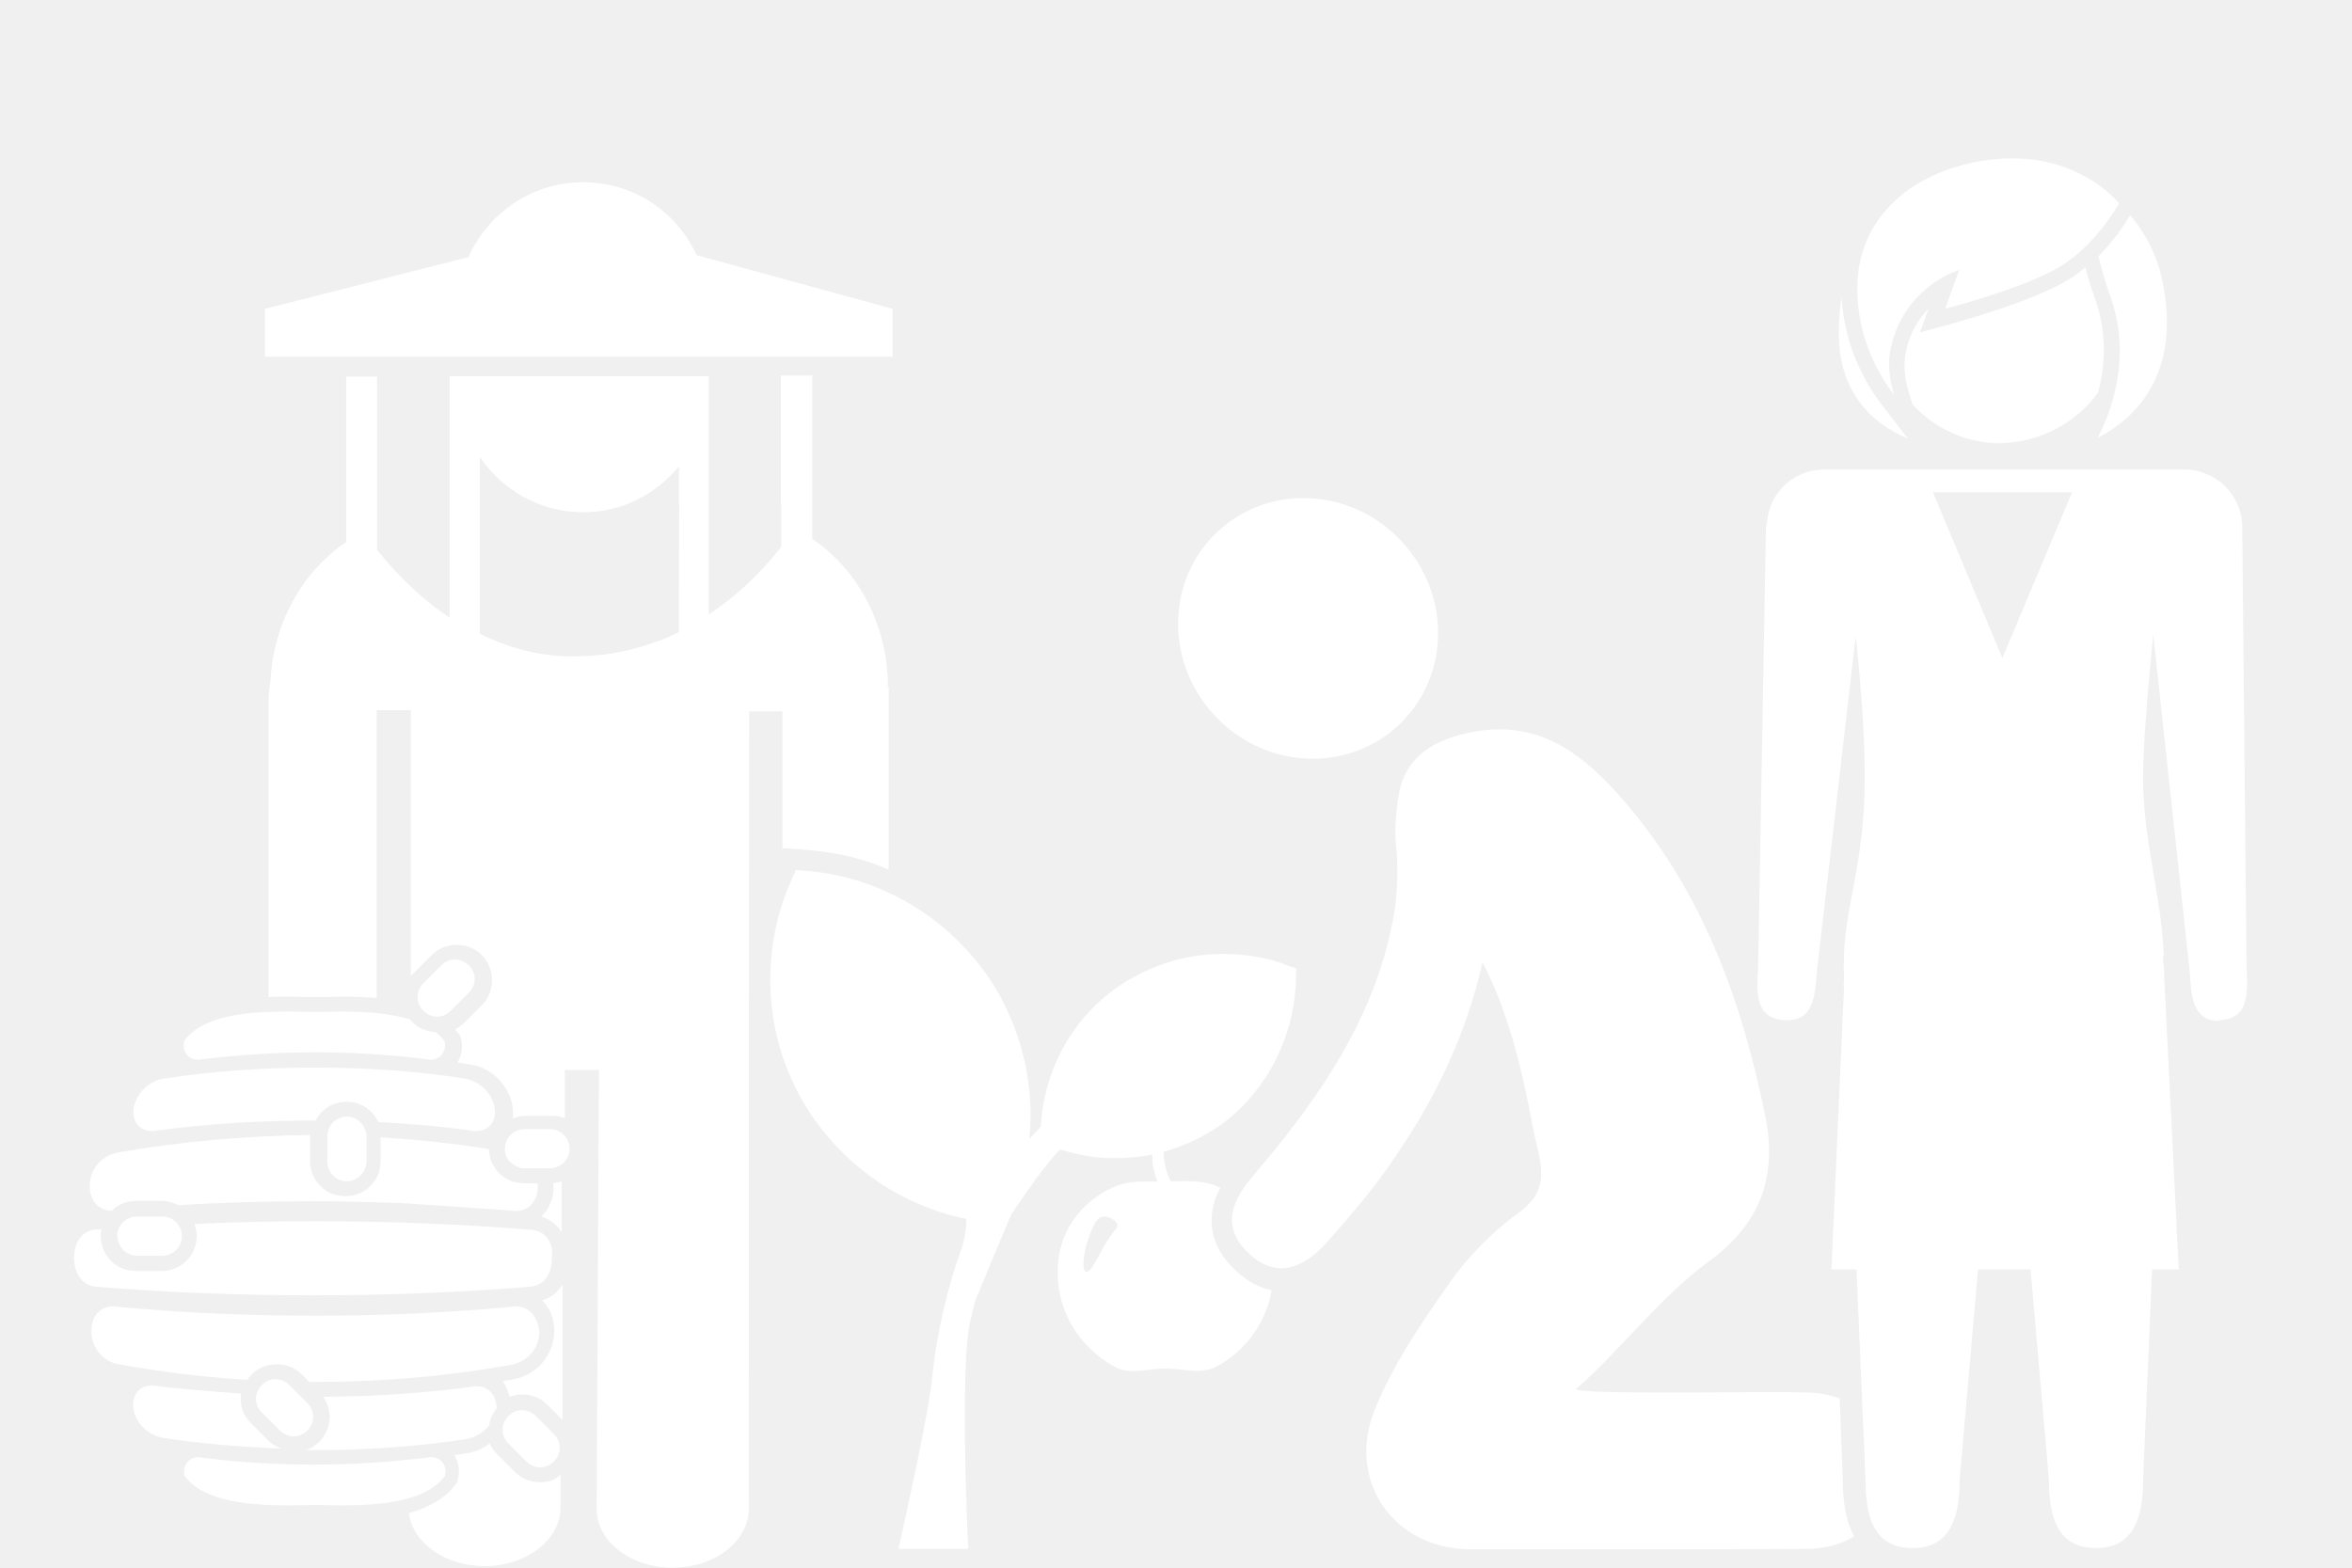
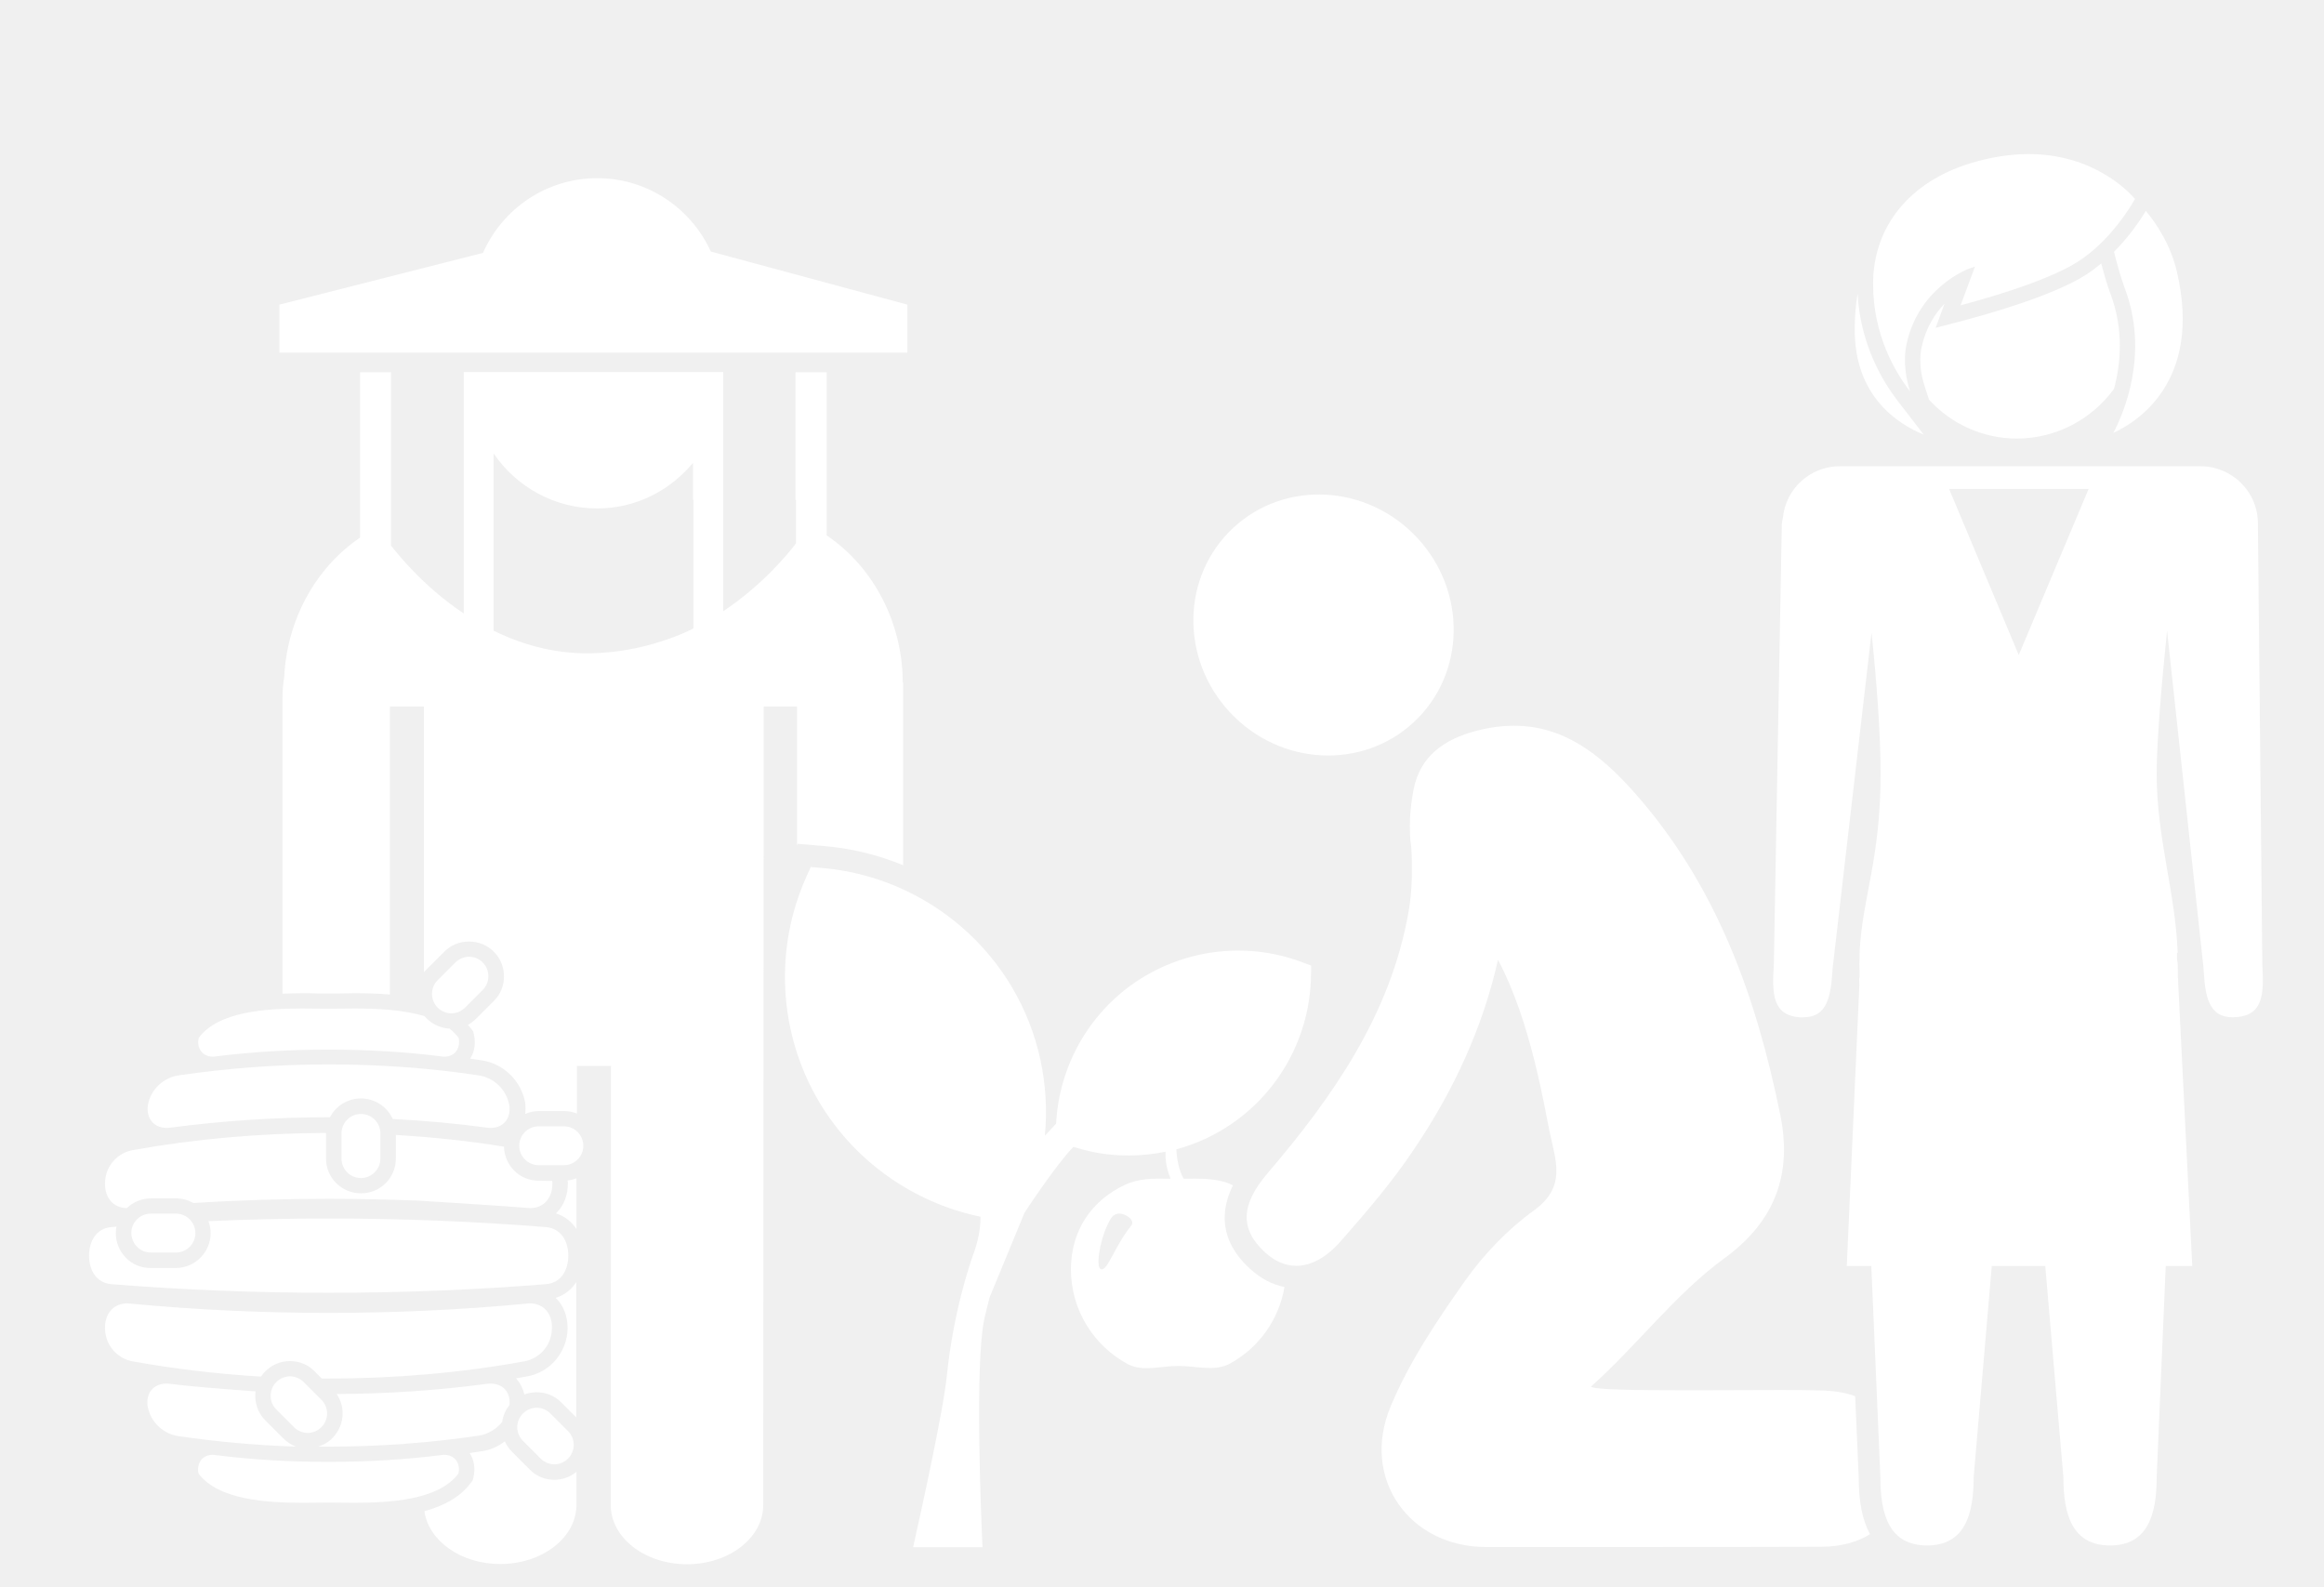
- <svg xmlns="http://www.w3.org/2000/svg" version="1.1" id="Layer_1" x="0px" y="0px" viewBox="6 196 600 400" enable-background="new 6 196 600 400" xml:space="preserve">
+ <svg xmlns="http://www.w3.org/2000/svg" version="1.1" x="0px" y="0px" viewBox="-336.9 -628 1051.4 717.5" enable-background="new -336.9 -628 1051.4 717.5" xml:space="preserve">
  <g id="Layer_4">
    <g>
-       <path fill="#FFFFFF" d="M183.7,261.1c-5-11-16-18.6-29-18.6s-24.2,7.9-29.2,19.1l-51.9,13.2v12.2h160.1v-12.2l0,0L183.7,261.1z" />
+       <path fill="#FFFFFF" d="M-15.3-514.2c-8.9-19.5-28.5-33.2-51.4-33.2c-23.1,0-42.9,13.9-51.7,33.8l-92.1,23.4v21.7H73.6v-21.7v0    L-15.3-514.2z" />
      <g>
        <g>
-           <path fill="#FFFFFF" d="M147.1,497.9c0,0.2,0.1,0.4,0.1,0.6l0,0l0,0c0.1,3-0.9,5.7-2.9,7.7c-0.1,0.1-0.1,0.1-0.2,0.2      c2.2,0.7,4,2.1,5.2,4v-13C148.7,497.6,147.9,497.8,147.1,497.9z" />
+           <path fill="#FFFFFF" d="M-80.1-94c0,0.4,0.1,0.7,0.1,1.1l0,0l0,0c0.1,5.3-1.7,10.1-5.1,13.5c-0.1,0.1-0.2,0.2-0.3,0.3      c3.9,1.2,7.1,3.7,9.3,7.1l0-23C-77.4-94.5-78.7-94.2-80.1-94z" />
        </g>
        <g>
-           <path fill="#FFFFFF" d="M136,552.4c0.9-0.4,2.2-0.6,3.2-0.6c2.3,0,4.7,0.8,6.4,2.6l3.9,3.9v-34.5c-1.3,2-3,3.3-5.2,4      c0.1,0.1,0.1,0.1,0.2,0.2c1.9,1.9,2.9,4.6,2.9,7.7l0,0l0,0c-0.1,6-4.4,11.1-10.3,12.2c-0.9,0.2-2,0.3-2.9,0.5      c0.1,0.1,0.1,0.2,0.2,0.2C135.1,549.7,135.7,551.1,136,552.4z" />
+           <path fill="#FFFFFF" d="M-99.7,2.8c1.8-0.7,3.7-1,5.6-1c4.2,0,8.2,1.6,11.1,4.6l6.8,6.8l0-61.2c-2.2,3.4-5.4,5.9-9.3,7.1      c0.1,0.1,0.2,0.2,0.3,0.3c3.3,3.3,5.1,8.1,5.1,13.5l0,0l0,0c-0.2,10.7-7.8,19.8-18.2,21.7c-1.7,0.3-3.4,0.6-5.1,0.9      c0.1,0.1,0.2,0.3,0.3,0.4C-101.4-2.1-100.2,0.3-99.7,2.8z" />
        </g>
        <g>
-           <path fill="#FFFFFF" d="M143.8,574.2c-2.3,0-4.7-0.8-6.4-2.6l-4.6-4.6c-0.7-0.7-1.5-1.7-1.9-2.7c-1.7,1.3-3.6,2.2-5.9,2.5H125      h-0.1c-0.9,0.2-2,0.3-3,0.5c1.1,1.8,1.5,4,0.9,6.1l-0.1,0.7l-0.5,0.7c-2.5,3.4-6.5,5.7-11.9,7.3c1,7.6,9.3,13.5,19.3,13.5      c10.8,0,19.4-6.8,19.4-15v-8.4C147.8,573.6,145.8,574.2,143.8,574.2z" />
+           <path fill="#FFFFFF" d="M-86.1,41.4c-4.2,0-8.2-1.6-11.1-4.6l-8-8c-1.4-1.4-2.5-3-3.3-4.8c-3,2.3-6.5,3.9-10.4,4.5l-0.1,0      l-0.1,0c-1.8,0.3-3.5,0.5-5.3,0.8c2,3.1,2.6,7,1.7,10.9l-0.3,1.4l-0.9,1.2c-4.5,6-11.4,10.2-21,12.8      c1.9,13.4,16.5,23.9,34.3,23.9c19.1,0,34.5-12,34.5-26.8l0-14.9C-78.9,40.1-82.4,41.4-86.1,41.4z" />
        </g>
        <g>
-           <path fill="#FFFFFF" d="M232.5,371c0-14.8-7.1-29.3-19.3-37.5v-41.7h-7.9h-0.1v32.5h0.1v11.2c-2.1,2.7-8.5,10.7-18.5,17.3V292      h-13.6h-52.5v61.6c-10-6.7-16.4-14.7-18.5-17.3v-44.2h-7.9v42.2c-11.7,7.9-18.6,21.4-19.3,35.4c-0.3,1.9-0.5,3.6-0.5,5.4v75.3      c1.7-0.1,3.4-0.1,5-0.1c1.5,0,2.7,0,3.9,0.1c0.9,0,2,0,2.8,0s1.8,0,2.8,0c1.1,0,2.5-0.1,4-0.1c2.9,0,5.9,0.1,9.1,0.3v-73.4h8.7      V445c0.2-0.2,0.4-0.5,0.7-0.7l4.6-4.6c1.7-1.7,3.9-2.6,6.4-2.6c2.3,0,4.7,0.8,6.4,2.6c1.7,1.7,2.6,3.9,2.6,6.4      c0,2.3-0.8,4.7-2.6,6.4l-4.6,4.6c-0.6,0.6-1.4,1.1-2.2,1.6c0.3,0.3,0.6,0.7,0.8,0.9l0.5,0.7l0.2,0.7c0.5,2.2,0.2,4.4-0.9,6.1      c0.9,0.1,2,0.3,3,0.5h0.1h0.1c5.5,0.8,9.9,5.2,10.9,10.8v0.1v0.1c0.1,0.9,0.1,1.9,0,2.8c1.1-0.5,2.3-0.7,3.6-0.7h6.5l0,0l0,0      c1.1,0,2.2,0.2,3.2,0.6V469h8.7L158.2,581c0,8.3,8.7,15,19.4,15c10.8,0,19.4-6.8,19.4-15l0.1-203.5h8.5v35.4l0.2-0.5l4,0.3      l2.6,0.2c7.1,0.6,14,2.2,20.3,5v-42.2c0-0.5,0-0.8,0-1.5l0,0v-3h-0.3V371L232.5,371z M179.2,357.3c-2,0.9-3.9,1.9-6,2.5l0,0      c-5.4,2-11.6,3.4-18.2,3.6c-10.2,0.6-19.1-2-26.6-5.7v-45.1c5.7,8.4,15.3,14.1,26.4,14.1c9.9,0,18.5-4.6,24.4-11.7v9.4h0.1      C179.2,324.4,179.2,357.3,179.2,357.3z" />
+           <path fill="#FFFFFF" d="M71.5-319.3c0-26.1-12.6-51.8-34.4-66.5v-73.8h-14H23v57.7h0.2v19.7c-3.6,4.8-15.2,18.9-32.9,30.7      v-108.2h-24.1h-93.3v109.2c-17.7-11.8-29.2-26-32.9-30.7v-78.4h-14v74.8c-20.7,14-33.1,38-34.3,62.8c-0.5,3.2-0.8,6.4-0.8,9.7      v133.8c3-0.1,6-0.2,8.9-0.2c2.5,0,4.8,0,6.9,0.1c1.8,0,3.4,0,5,0c1.5,0,3.1,0,4.9,0c2.1,0,4.5-0.1,7-0.1      c5.1,0,10.5,0.1,15.9,0.6v-130.3h15.4l0,120.2c0.4-0.4,0.7-0.9,1.2-1.3l8-8c3-3,6.9-4.6,11.2-4.6c4.2,0,8.2,1.6,11.2,4.6      c3,3,4.6,6.9,4.6,11.2c0,4.2-1.6,8.2-4.6,11.1l-8,8c-1.1,1.1-2.4,2.1-3.7,2.8c0.5,0.6,1,1.2,1.5,1.8l0.9,1.2l0.3,1.4      c0.9,3.9,0.3,7.8-1.7,10.9c1.8,0.2,3.5,0.5,5.3,0.8l0.1,0l0.1,0c9.8,1.6,17.6,9.3,19.4,19.1l0,0.1l0,0.1c0.2,1.7,0.2,3.3,0,4.9      c2-0.9,4.1-1.3,6.3-1.3l11.4,0h0h0c2,0,3.9,0.4,5.7,1.1l0-21.5h15.4l-0.1,198.6c0,14.8,15.4,26.8,34.5,26.8s34.5-12,34.5-26.8      l0.2-361.2h15.1v62.9l0.3-0.8l7,0.6l4.6,0.4c12.6,1,24.7,4,36.1,8.7v-74.9c0-0.8,0-1.6,0-2.5h0V-319.3z M-23.2-343.7      c-3.4,1.7-6.9,3.2-10.6,4.5v0c-9.7,3.5-20.5,6-32.5,6.6c-18,1-33.8-3.5-47.3-10.1v-80.2c10.2,15,27.4,24.9,46.9,24.9      c17.5,0,32.9-8.1,43.3-20.6v16.6h0.2V-343.7z" />
        </g>
      </g>
    </g>
    <g>
-       <path fill="#FFFFFF" d="M136.3,492.6c0.8,0.8,2.2,1.5,3.5,1.5l0,0h6.5l0,0c2.7,0,5-2.2,5-5c0-2.7-2.2-5-5-5h-6.5l0,0    c-2.7,0-5,2.2-5,5C134.8,490.5,135.2,491.7,136.3,492.6z" />
-       <path fill="#FFFFFF" d="M37.4,514.9c0.8,0.8,2.2,1.5,3.5,1.5l0,0h6.5l0,0c2.7,0,5-2.2,5-5c0-2.7-2.2-5-5-5h-6.5l0,0    c-2.7,0-5,2.2-5,5C36,512.7,36.5,513.9,37.4,514.9z" />
-       <path fill="#FFFFFF" d="M142.7,557.3c-0.9-0.9-2.2-1.5-3.5-1.5c-1.2,0-2.5,0.5-3.5,1.5c-0.9,0.9-1.5,2.2-1.5,3.5s0.5,2.5,1.5,3.5    l4.6,4.6c0.9,0.9,2.2,1.5,3.5,1.5c1.2,0,2.5-0.5,3.5-1.5c2-2,2-5,0-7L142.7,557.3z" />
-       <path fill="#FFFFFF" d="M94.5,480.9c-2.7,0-5,2.2-5,5v6.5c0,2.7,2.2,5,5,5l0,0l0,0c1.4,0,2.6-0.6,3.5-1.5c0.8-0.8,1.5-2.2,1.5-3.5    v-6.5C99.4,483.2,97.2,480.9,94.5,480.9z" />
-       <path fill="#FFFFFF" d="M79.8,549.4c-0.9-0.9-2.2-1.5-3.5-1.5s-2.5,0.5-3.5,1.5c-2,2-2,5,0,7l4.6,4.6c0.9,0.9,2.2,1.5,3.5,1.5    c1.3,0,2.5-0.5,3.5-1.5c0.9-0.9,1.5-2.2,1.5-3.5s-0.5-2.5-1.5-3.5L79.8,549.4z" />
-       <path fill="#FFFFFF" d="M122.1,440.8c-1.3,0-2.5,0.5-3.5,1.5l-4.6,4.6c-2,2-2,5,0,7c0.9,0.9,2.2,1.5,3.5,1.5s2.5-0.5,3.5-1.5    l4.6-4.6c2-2,2-5,0-7C124.6,441.4,123.2,440.8,122.1,440.8z" />
+       <path fill="#FFFFFF" d="M-99.4-103.5c1.6,1.6,3.8,2.6,6.2,2.6c0,0,0,0,0,0l11.4,0c0,0,0,0,0,0c4.8,0,8.8-3.9,8.8-8.8    c0-4.8-3.9-8.8-8.8-8.8l-11.4,0c0,0,0,0,0,0c-4.8,0-8.8,3.9-8.8,8.8C-102-107.3-101-105.1-99.4-103.5z" />
+       <path fill="#FFFFFF" d="M-274.9-64c1.6,1.6,3.8,2.6,6.2,2.6c0,0,0,0,0,0l11.4,0c0,0,0,0,0,0c4.8,0,8.8-3.9,8.8-8.8    c0-4.8-3.9-8.8-8.8-8.8l-11.4,0c0,0,0,0,0,0c-4.8,0-8.8,3.9-8.8,8.8C-277.4-67.8-276.5-65.6-274.9-64z" />
+       <path fill="#FFFFFF" d="M-87.9,11.4c-1.7-1.7-4-2.6-6.2-2.6c-2.2,0-4.5,0.9-6.2,2.6c-1.7,1.7-2.6,4-2.6,6.2s0.9,4.5,2.6,6.2l8,8    c1.7,1.7,4,2.6,6.2,2.6c2.2,0,4.5-0.9,6.2-2.6c3.4-3.4,3.4-9,0-12.4L-87.9,11.4z" />
+       <path fill="#FFFFFF" d="M-173.6-124.1c-4.8,0-8.8,3.9-8.8,8.8l0,11.4c0,4.8,3.9,8.8,8.8,8.8c0,0,0,0,0,0c0,0,0,0,0,0    c2.4,0,4.6-1,6.2-2.6c1.6-1.6,2.6-3.8,2.6-6.2l0-11.4C-164.8-120.2-168.8-124.1-173.6-124.1z" />
+       <path fill="#FFFFFF" d="M-199.5-2.8c-1.7-1.7-4-2.6-6.2-2.6c-2.2,0-4.5,0.9-6.2,2.6c-3.4,3.4-3.4,9,0,12.4l8,8    c1.7,1.7,4,2.6,6.2,2.6c2.2,0,4.5-0.9,6.2-2.6c1.7-1.7,2.6-4,2.6-6.2s-0.9-4.5-2.6-6.2L-199.5-2.8z" />
+       <path fill="#FFFFFF" d="M-124.7-195.2c-2.2,0-4.5,0.9-6.2,2.6l-8,8c-3.4,3.4-3.4,9,0,12.4c1.7,1.7,4,2.6,6.2,2.6    c2.2,0,4.5-0.9,6.2-2.6l8-8c3.4-3.4,3.4-9,0-12.4C-120.2-194.4-122.5-195.2-124.7-195.2z" />
    </g>
    <g>
-       <path fill="#FFFFFF" d="M79.8,580.1c2.4,0,4.7-0.1,6.5-0.1l0,0c1.9,0,4,0.1,6.5,0.1c9.3,0,21.7-0.7,26.7-7.5    c0.6-2.6-0.9-4.8-3.6-4.8c-0.2,0-0.5,0-0.7,0.1c-9.3,1.1-19.1,1.8-29,1.8s-19.5-0.6-28.9-1.8c-0.2-0.1-0.5-0.1-0.6-0.1    c-2.6,0-4.2,2.2-3.6,4.8C58.1,579.4,70.5,580.1,79.8,580.1z" />
-       <path fill="#FFFFFF" d="M141.6,509.8c-18.2-1.5-36.9-2.2-55.4-2.2c-10.2,0-20.4,0.2-30.6,0.7c0.3,0.9,0.6,2,0.6,3c0,5-4,9-9,9    h-6.5c-2.3,0-4.7-0.8-6.4-2.6c-1.7-1.7-2.6-4-2.6-6.4c0-0.6,0.1-1,0.2-1.7c-0.5,0.1-0.8,0.1-1.4,0.1c-3.9,0.3-5.6,3.6-5.6,7.3    c0,3.6,1.9,7,5.6,7.3c18.2,1.5,36.9,2.2,55.4,2.2s37.1-0.7,55.3-2.2c3.9-0.3,5.6-3.6,5.6-7.3C147.3,513.4,145.4,510.1,141.6,509.8    z" />
-       <path fill="#FFFFFF" d="M132.2,478.8c-0.7-4.3-4.2-7-7.7-7.6c-12.6-2-25.5-2.8-38.4-2.8s-25.8,0.9-38.3,2.8    c-3.5,0.6-7,3.4-7.7,7.6c-0.5,3.3,1.5,5.8,4.8,5.8c0.3,0,0.7,0,0.9-0.1c13.3-1.8,26.8-2.6,40.4-2.6c0.1,0,0.2,0,0.3,0    c1.5-2.9,4.5-4.8,7.9-4.8l0,0l0,0c3.6,0,6.7,2.1,8.1,5.2c8,0.4,16,1.1,24,2.2c0.3,0.1,0.7,0.1,0.9,0.1    C130.7,484.6,132.7,482.1,132.2,478.8z" />
-       <path fill="#FFFFFF" d="M137.5,529.3c-0.2,0-0.5,0-0.7,0.1c-16.6,1.6-33.6,2.3-50.5,2.3s-33.9-0.7-50.6-2.3    c-0.3,0-0.5-0.1-0.7-0.1c-3.6,0-5.7,2.7-5.7,6.4c0.1,4.6,3.3,7.8,7,8.4c10.4,1.9,20.9,3.2,31.8,3.9c0,0,0.4,0.1,1,0.1    c0.3-0.5,0.7-0.9,1.1-1.4c1.7-1.7,3.9-2.6,6.4-2.6c2.3,0,4.7,0.8,6.4,2.6l1.9,1.9c0.6,0,1.1,0,1.8,0c16.9,0,33.9-1.5,49.9-4.4    c3.6-0.7,7-3.9,7-8.4C143.2,532,141,529.3,137.5,529.3z" />
-       <path fill="#FFFFFF" d="M127.6,549.7c-0.3,0-0.7,0-0.9,0.1c-12.6,1.7-25.4,2.5-38.2,2.6c0.9,1.5,1.6,3.2,1.6,5    c0,2.3-0.9,4.7-2.6,6.4c-0.9,1-2.3,1.9-3.6,2.2c0.8,0,1.9,0,2.7,0c12.9,0,25.8-0.9,38.3-2.8c2.2-0.4,4.4-1.6,5.9-3.5    c0.2-1.6,0.8-3,1.9-4.3C132.6,552,130.7,549.7,127.6,549.7z" />
-       <path fill="#FFFFFF" d="M117,459.3c-2.2-0.1-4.3-0.9-5.9-2.6c-0.2-0.2-0.3-0.4-0.5-0.6c-5.5-1.7-12.2-2-17.8-2    c-2.5,0-4.9,0.1-6.7,0.1l0,0c-1.9,0-4.2-0.1-6.7-0.1c-9.3,0-21.5,0.7-26.4,7.5c-0.6,2.6,0.9,4.8,3.6,4.8c0.2,0,0.5,0,0.6-0.1    c9.3-1.1,19.1-1.8,29-1.8s19.5,0.6,28.9,1.8c0.2,0.1,0.5,0.1,0.7,0.1c2.6,0,4.2-2.2,3.6-4.8C118.6,460.7,117.9,459.9,117,459.3z" />
-       <path fill="#FFFFFF" d="M139.7,497.9c-2.3,0-4.7-0.8-6.4-2.6c-1.7-1.7-2.5-3.9-2.6-6.1c-9.1-1.5-18.2-2.4-27.6-3v6    c0,2.3-0.8,4.7-2.6,6.4c-1.7,1.7-3.9,2.6-6.4,2.6c-2.3,0-4.7-0.8-6.4-2.6c-1.7-1.8-2.6-3.9-2.6-6.4v-6.5c0-0.1,0-0.1,0-0.1    c-16.6,0.2-33.3,1.7-49.2,4.5c-3.6,0.7-7,3.9-7,8.4c-0.1,3.6,2.1,6.4,5.6,6.4c1.7-1.6,3.9-2.5,6.1-2.5h6.6l0,0l0,0    c1.6,0,3.1,0.5,4.4,1.1c11.5-0.7,22.9-1,34.5-1c7.7,0,15.1,0.2,22.8,0.5c0,0,22.6,1.5,27.9,1.9c0.3,0,0.5,0.1,0.7,0.1    c3.6,0,5.7-2.7,5.7-6.4c0-0.2,0-0.4-0.1-0.6L139.7,497.9L139.7,497.9z" />
-       <path fill="#FFFFFF" d="M74.6,563.7l-4.6-4.6c-2.1-2.1-2.9-4.8-2.5-7.5c-8-0.6-17.6-1.4-21.8-2c-0.3-0.1-0.7-0.1-0.9-0.1    c-3.3,0-5.2,2.5-4.8,5.8c0.7,4.3,4.2,7,7.7,7.6c9.9,1.5,20,2.3,30.1,2.7C76.7,565.2,75.5,564.6,74.6,563.7z" />
+       <path fill="#FFFFFF" d="M-199.6,51.8c4.3,0,8.2-0.1,11.4-0.1c0,0,0,0,0,0c3.2,0,7.1,0.1,11.3,0.1c16.4,0,38.4-1.2,47.4-13.2    c1.1-4.6-1.7-8.5-6.4-8.5c-0.4,0-0.8,0-1.2,0.1c-16.5,2.1-33.9,3.1-51.3,3.1c-17.4,0-34.7-1-51.2-3.1c-0.4-0.1-0.8-0.1-1.1-0.1    c-4.6,0-7.4,3.8-6.4,8.5C-238,50.6-216,51.8-199.6,51.8z" />
+       <path fill="#FFFFFF" d="M-89.9-72.9c-32.4-2.6-65.4-3.9-98.4-3.9c-18.1,0-36.2,0.4-54.3,1.2c0.6,1.7,1,3.5,1,5.4    c0,8.7-7.1,15.8-15.8,15.8l-11.4,0c-4.2,0-8.2-1.6-11.1-4.6c-3-3-4.6-7-4.6-11.2c0-1,0.1-1.9,0.3-2.9c-0.8,0.1-1.6,0.1-2.4,0.2    c-6.8,0.6-10,6.4-10,12.9c0,6.5,3.2,12.3,10,12.9c32.5,2.6,65.5,3.9,98.5,3.9c32.9,0,65.8-1.3,98.3-3.9c6.8-0.6,10-6.4,10-12.9    C-79.8-66.5-83-72.3-89.9-72.9z" />
+       <path fill="#FFFFFF" d="M-106.5-128.1c-1.4-7.5-7.4-12.4-13.6-13.4c-22.3-3.4-45.3-5-68.2-5s-45.8,1.7-68.1,5    c-6.2,1-12.3,6-13.6,13.4c-0.8,5.9,2.6,10.3,8.4,10.3c0.6,0,1.2,0,1.8-0.1c23.6-3.1,47.6-4.7,71.6-4.7c0.2,0,0.4,0,0.6,0    c2.6-5.1,7.9-8.5,14-8.5h0h0c6.4,0,11.9,3.8,14.4,9.3c14.3,0.7,28.5,2,42.6,3.9c0.6,0.1,1.2,0.1,1.8,0.1    C-109.1-117.8-105.6-122.2-106.5-128.1z" />
+       <path fill="#FFFFFF" d="M-97.2-38.4c-0.4,0-0.9,0-1.3,0.1c-29.5,2.8-59.6,4.2-89.7,4.2c-30.1,0-60.2-1.4-89.8-4.2    c-0.5,0-0.9-0.1-1.3-0.1c-6.4,0-10.2,4.8-10.1,11.2c0.1,8.1,5.9,13.8,12.4,15c18.3,3.3,37.2,5.6,56.3,6.8c0,0,0.7,0.1,1.9,0.1    c0.6-0.9,1.2-1.7,2-2.4c3-3,6.9-4.6,11.1-4.6c4.2,0,8.2,1.6,11.1,4.6l3.3,3.3c1,0,2.1,0,3.1,0c30,0,60.1-2.6,88.6-7.8    c6.5-1.2,12.3-6.9,12.4-15C-87-33.6-90.8-38.4-97.2-38.4z" />
+       <path fill="#FFFFFF" d="M-114.9-2.1c-0.6,0-1.2,0-1.8,0.1c-22.4,3-45.2,4.5-67.9,4.6c1.8,2.6,2.7,5.6,2.7,8.8    c0,4.2-1.7,8.2-4.6,11.1c-1.8,1.9-4.1,3.2-6.5,3.9c1.6,0,3.2,0,4.8,0c22.9,0,45.8-1.7,68.1-5c3.9-0.7,7.7-2.8,10.4-6.2    c0.4-2.8,1.5-5.4,3.3-7.6C-105.8,2-109.2-2.1-114.9-2.1z" />
+       <path fill="#FFFFFF" d="M-133.5-162.7c-3.9-0.2-7.6-1.8-10.4-4.6c-0.3-0.3-0.6-0.7-0.9-1c-9.8-3-21.7-3.5-31.6-3.5    c-4.5,0-8.6,0.1-11.9,0.1c0,0,0,0,0,0c-3.3,0-7.4-0.1-11.8-0.1c-16.3,0-38.1,1.3-46.9,13.3c-1.1,4.6,1.7,8.5,6.4,8.5    c0.4,0,0.8,0,1.1-0.1c16.5-2.1,33.9-3.1,51.3-3.1c17.4,0,34.7,1,51.2,3.1c0.4,0.1,0.8,0.1,1.2,0.1c4.6,0,7.4-3.8,6.4-8.5    C-130.6-160.1-132-161.5-133.5-162.7z" />
+       <path fill="#FFFFFF" d="M-93.2-93.9c-4.2,0-8.2-1.6-11.1-4.6c-2.9-2.9-4.5-6.8-4.6-10.8c-16-2.6-32.4-4.3-48.9-5.3l0,10.6    c0,4.2-1.6,8.2-4.6,11.2c-3,3-6.9,4.6-11.2,4.6c-4.2,0-8.2-1.6-11.2-4.6c-3-3-4.6-6.9-4.6-11.1l0-11.4c0-0.1,0-0.1,0-0.2    c-29.7,0.1-59.4,2.7-87.6,7.8c-6.5,1.2-12.3,6.9-12.4,15c-0.1,6.4,3.6,11.1,9.9,11.2c2.9-2.8,6.8-4.4,10.9-4.4l11.4,0h0h0    c2.8,0,5.5,0.8,7.8,2.1c20.3-1.3,40.7-1.9,61.1-1.9c13.5,0,27,0.3,40.5,0.8c0,0,40.2,2.5,49.4,3.3c0.5,0,0.9,0.1,1.3,0.1    c6.4,0,10.2-4.8,10.1-11.2c0-0.4,0-0.7-0.1-1.1L-93.2-93.9z" />
+       <path fill="#FFFFFF" d="M-208.8,22.6l-8-8c-3.6-3.6-5.1-8.5-4.5-13.2c-14.2-1-31.2-2.4-38.6-3.4c-0.6-0.1-1.2-0.1-1.8-0.1    c-5.8,0-9.3,4.4-8.4,10.3c1.4,7.5,7.4,12.4,13.6,13.4c17.6,2.6,35.5,4.2,53.5,4.8C-205.1,25.6-207.1,24.3-208.8,22.6z" />
    </g>
  </g>
  <g id="Layer_3">
    <g>
-       <path fill="#FFFFFF" d="M336.6,445.7l0.1-2.6l-2.4-0.8c-3.6-1.5-7.7-2.3-11.7-2.7c-1.6-0.2-3.1-0.2-4.7-0.2    c-9.3,0-18.4,2.8-26.3,8.1c-12,8.1-19.3,21.5-20.1,36c-0.9,0.9-2,2.2-2.9,3.1c1.3-13-1.6-26.3-8.3-37.9    c-10.3-17.3-28.5-28.9-48.7-30.5l-2.6-0.2l-1,2.3c-8.3,18.4-7.2,40,3.2,57.4c9.1,15.1,24.1,25.8,41.3,29.3c0,3.2-0.6,6.4-2,9.8    c-0.8,2.3-5,14.7-6.7,30.5c-0.8,9.3-6.8,35.5-8.6,43.9H253c-0.4-8.1-2-46.8,0.5-58.1c0.1-0.2,1.1-4.8,1.4-5.5c0-0.1,9-21.6,9-21.6    s7.7-11.8,12.5-16.7c3.1,0.9,6.4,1.7,9.5,2l0,0c1.6,0.2,3.1,0.2,4.7,0.2c3.2,0,6.4-0.3,9.4-0.9c-0.1,1.6,0.1,4,1.3,6.9    c-4.5-0.1-7.9-0.2-11.7,1.6c-8.2,3.9-13.8,11.5-13.8,21.5c0,10.5,5.9,19.4,14.5,24.1c3.9,2.2,8.3,0.5,13,0.5    c4.8,0,9.3,1.6,13.2-0.6c7.3-4,12.5-11.1,13.9-19.4c-3.1-0.6-6-2.2-8.7-4.6c-4.6-4.1-6.8-8.7-6.6-13.8c0.1-2.5,0.7-5,2.2-7.7    c-0.3-0.1-0.6-0.3-0.8-0.4c-3.3-1.5-7.7-1.4-11.8-1.3c-1.3-2.2-1.8-5.1-1.9-7.5c5-1.4,9.8-3.6,14.2-6.6    C328.8,475,336.3,460.8,336.6,445.7z M290.8,509.4c-4.3,5.2-5.9,11.1-7.6,11.1s-0.5-7.1,1.5-11.1c0.7-1.6,1.4-3,3-3    C289.4,506.4,291.8,508,290.8,509.4z" />
+       <path fill="#FFFFFF" d="M256.2-186.6l0.1-4.6l-4.3-1.6c-6.6-2.5-13.5-4.1-20.6-4.8c-2.7-0.3-5.5-0.4-8.2-0.4    c-16.5,0-32.8,5-46.6,14.4c-21.2,14.5-34.4,38.2-35.7,63.9c-1.8,1.8-3.4,3.7-5.1,5.5c2.2-23.1-2.7-46.6-14.8-67.1    c-18.2-30.8-50.6-51.2-86.5-54.1l-4.6-0.4l-1.9,4.2c-14.8,32.8-12.7,70.9,5.6,101.9c15.9,26.9,42.7,45.8,73.1,52.1    c0,5.6-1.1,11.2-3.4,17.4c-1.5,4.1-8.9,26-11.8,54.2c-1.6,16.3-12,63.1-15.3,77.9h31.4c-0.7-14.4-3.5-83.2,0.8-103.2    c0.1-0.4,2-8.5,2.4-9.8c0-0.1,15.8-38.3,15.8-38.3c0,0,13.5-20.8,22.1-29.8c5.5,1.7,11.1,3,16.9,3.5c0,0,0,0,0,0    c2.7,0.3,5.5,0.4,8.2,0.4c5.6,0,11.1-0.6,16.6-1.7c-0.1,2.8,0.1,7,2.3,12.2c-7.9-0.1-14-0.3-20.7,2.8    c-14.6,6.8-24.4,20.2-24.4,38.2c0,18.5,10.4,34.6,25.6,42.8c6.8,3.7,14.7,0.9,23,0.9c8.5,0,16.4,2.7,23.4-1.1    c12.8-7,22.1-19.7,24.6-34.6c-5.5-1.1-10.7-3.8-15.4-8.1c-8.1-7.3-12-15.5-11.6-24.4c0.2-4.4,1.4-8.9,3.7-13.5    c-0.5-0.2-1-0.5-1.5-0.7c-5.8-2.5-13.5-2.4-20.8-2.3c-2.2-3.7-3.1-9.1-3.3-13.3c8.9-2.4,17.4-6.3,25.1-11.6    C242.4-134.8,255.8-159.8,256.2-186.6z M174.9-73.6c-7.5,9.3-10.4,19.8-13.4,19.8c-3,0-0.9-12.6,2.5-19.8c1.3-2.7,2.4-5.4,5.4-5.4    C172.4-79.1,176.8-76,174.9-73.6z" />
    </g>
-     <path fill="#FFFFFF" d="M381.1,591.3c13.6,0,27.3,0,40.9,0c14.8,0,29.6,0,44.4-0.1c5,0,9.3-1.1,12.6-3.2c-2-3.6-2.9-8.3-2.9-14.6   l-0.8-20.6c-2.3-0.8-5.1-1.4-8.1-1.5c-3.8-0.1-7.5-0.1-11.3-0.1c-6.1,0-12.2,0.1-18.3,0.1c-2.1,0-4.5,0-7.1,0   c-9.9,0-22.1-0.1-22.4-0.9c11.6-10.2,21.5-23.6,33.9-32.6c13.3-9.7,17.3-21.8,14.4-36.7c-6.1-30.1-16.3-58.4-37.3-82.1   c-8.9-10-18.1-16.9-30.6-16.9c-3,0-6.2,0.4-9.7,1.3c-8.4,2.2-14.4,6.6-15.9,15c-0.8,4.8-1.3,10-0.6,14.9c0.3,5.3,0.2,10.8-0.7,16   c-4.6,26.3-19.2,47.1-36,66.8c-6.8,7.9-7.2,14.2-0.6,20.1c2.5,2.2,5.1,3.4,7.9,3.4c3.6,0,7.7-2.2,11.5-6.5   c6.5-7.4,13-14.9,18.3-23.1c10.2-15,17.6-31.2,21.5-48.4c8.3,15.4,12,37.9,13.1,43.4c1.7,7.9,4.6,14.4-4,20.5   c-6.7,4.9-12.8,11.1-17.5,17.8c-7.2,10.2-14.3,20.7-19,32.1C349.2,573.9,361.7,591.3,381.1,591.3z" />
-     <ellipse transform="matrix(0.7322 -0.6811 0.6811 0.7322 -151.7077 326.8225)" fill="#FFFFFF" cx="339.7" cy="356.3" rx="32.6" ry="33.8" />
+     <path fill="#FFFFFF" d="M335.3,71.8c24.2,0,48.5,0,72.7,0c26.3,0,52.5,0,78.8-0.1c8.9,0,16.4-2,22.3-5.7   c-3.5-6.5-5.1-14.7-5.1-25.8l-1.6-36.6c-4.2-1.6-9.1-2.4-14.4-2.6c-6.7-0.2-13.3-0.2-20-0.2c-10.9,0-21.7,0.1-32.6,0.1   c-3.6,0-7.9,0-12.6,0c-17.6,0-39.3-0.2-39.9-1.7c20.4-18.1,38.2-41.9,60.2-57.9c23.5-17.1,30.8-38.6,25.4-65.1   c-10.9-53.5-28.8-103.8-66.1-145.8c-15.7-17.7-32.3-30.1-54.3-30.1c-5.4,0-11,0.7-17.1,2.3c-14.9,3.9-25.5,11.7-28.4,26.6   c-1.6,8.4-2.3,17.7-1,26.4c0.5,9.5,0.4,19.3-1.2,28.6c-8.1,46.5-34.1,83.7-63.9,118.6c-12,14.1-12.7,25.1-1,35.8   c4.4,4,9.1,6,14.1,6c6.6,0,13.6-3.7,20.3-11.4c11.5-13.1,23-26.5,32.7-41c18.1-26.7,31.3-55.3,38.2-86c14.8,27.5,21.1,67.1,23.2,77   c2.9,14.1,8,25.5-7,36.4c-11.9,8.6-22.6,19.8-31.1,31.8c-12.7,18-25.3,36.7-33.7,56.9C278.6,40.9,300.8,71.8,335.3,71.8z" />
+     <ellipse transform="matrix(0.7322 -0.6811 0.6811 0.7322 305.2975 85.9374)" fill="#FFFFFF" cx="261.9" cy="-345.3" rx="57.9" ry="60" />
  </g>
  <g id="Layer_2">
    <g>
-       <path fill="#FFFFFF" d="M541.2,296.2c1.8-6.6,2.5-15.1-0.9-24.4c-0.8-2.2-1.7-5-2.3-7.6c-1.3,1-2.6,2.2-4.1,3    c-8.7,5.4-25.8,10.2-30.7,11.6l-7.4,2l2.2-6.1c-2.4,2.5-4.8,6.1-5.8,11c-0.8,3.8-0.1,7.7,0.7,10.2l1,3.3    c5.6,6.1,13.6,9.9,22.4,9.9C526.7,308.8,535.7,303.8,541.2,296.2z" />
-       <path fill="#FFFFFF" d="M557.3,266.2c-1.7-7-5.3-12.3-7.9-15.3c-1.3,2.2-4.1,6.5-8.1,10.5c0.7,2.8,1.8,6.6,2.7,9.3    c6.5,16.7-0.2,32-2.9,37C546.7,304.9,563.9,294.5,557.3,266.2z" />
-       <path fill="#FFFFFF" d="M546.6,247.9c-1.7-2-10.7-11.5-27.1-11.5c-4.8,0-9.8,0.7-14.9,2.3c-15.3,4.8-24.7,16-24.8,30.6    c-0.1,13.3,5.9,22.9,9.4,27.5c-0.9-3-1.9-7.6-0.8-12.2c3.2-14.6,15.8-19.1,16-19.2l1.4-0.5l-3.6,9.9c4.8-1.3,21.5-5.9,29.7-11    C540.3,258.5,545.4,249.8,546.6,247.9z" />
+       <path fill="#FFFFFF" d="M619.5-452.1c3.1-11.6,4.5-26.9-1.7-43.3c-1.5-3.9-2.9-9-4.1-13.4c-2.3,1.9-4.7,3.7-7.2,5.3    c-15.4,9.7-45.8,18-54.7,20.4l-13,3.4l4-10.9c-4.3,4.5-8.4,10.8-10.3,19.5c-1.5,6.7-0.1,13.5,1.4,18l1.9,5.9    c9.9,10.8,24.1,17.6,39.9,17.6C593.6-429.7,609.6-438.5,619.5-452.1z" />
+       <path fill="#FFFFFF" d="M647.9-505.3c-2.9-12.3-9.5-21.9-14-27.3c-2.3,3.8-7.2,11.3-14.4,18.5c1.2,4.9,3.1,11.7,4.8,16.3    c11.3,29.8-0.4,56.7-5.1,65.6C629.4-436.8,659.7-455.1,647.9-505.3z" />
+       <path fill="#FFFFFF" d="M629-538c-2.9-3.4-18.9-20.3-48.1-20.3c-8.4,0-17.4,1.4-26.5,4.2c-27.4,8.4-43.8,28.6-43.9,54.3    c-0.1,23.6,10.4,40.7,16.7,48.8c-1.7-5.4-3.3-13.4-1.5-21.6c5.7-25.8,28.2-33.9,28.5-34l2.4-0.8l-6.5,17.5    c8.4-2.2,38.2-10.4,52.7-19.5C617.7-518.8,627-534.5,629-538z" />
      <g>
-         <path fill="#FFFFFF" d="M486,299.2c-3.6-4.7-9.5-14.3-10.2-27.3c-0.5,2.7-0.7,5.7-0.7,9.3c0,17,11,24,17.6,26.7L486,299.2z" />
+         <path fill="#FFFFFF" d="M521.6-446.7c-6.4-8.3-16.9-25.2-18.1-48.5c-0.8,4.8-1.3,10.2-1.3,16.4c0,30.2,19.5,42.6,31.2,47.4     L521.6-446.7z" />
      </g>
    </g>
-     <path fill="#FFFFFF" d="M572.3,456.3c7.2-0.4,7.2-6.4,6.8-13.5L578,330.7c0-0.1,0-0.1,0-0.1c0-0.1,0-0.1,0-0.1   c0-8.1-6.6-14.7-14.8-14.7h-22.1h-48.4h-21.3c-7.7,0-13.9,5.7-14.6,13.2c-0.1,0.6-0.2,1-0.3,1.7l-2,112.1c-0.5,7.2-0.5,13,6.7,13.5   c0.3,0,0.6,0,0.7,0c6.5,0,7.1-5.6,7.6-12.5l9.9-85.5c1.3,11.9,2.3,25.4,2.3,35.9c0,22-4.8,31.8-5.3,45.5l0,0v1.5   c0,0.5-0.1,0.9-0.1,1.6c0,0.7,0.1,1.3,0.1,2v1.3c0,0.2-0.1,0.4-0.1,0.6l0.1,1.5l-3.2,71.7h6.4l2.3,53.8c0,9.6,2.3,17.3,12,17.3   c9.6,0,12-7.8,12-17.3l4.7-53.8H524l4.7,53.8c0,9.6,2.3,17.3,12,17.3c9.6,0,12-7.8,12-17.3l2.3-53.8h6.8l-3.6-72.5v-0.6   c0-0.1,0-0.2-0.1-0.3v-2.1c0-0.5-0.1-0.9-0.1-1.5c0-0.6-0.2-1-0.2-1.7v-1.3h0.2c-0.6-15.3-5.3-29.3-5.3-45.5   c0-8.4,1.3-23.4,2.6-36.5l9.3,86c0.4,7,1,12.6,7.6,12.6C571.7,456.3,572.1,456.3,572.3,456.3z M516.8,363.9l-17.7-42.3h35.5   L516.8,363.9z" />
+     <path fill="#FFFFFF" d="M674.6-167.9c12.7-0.7,12.7-11.1,12-23.8l-2-199.1c0-0.1,0-0.1,0-0.2c0-0.1,0-0.1,0-0.2   c0-14.4-11.7-25.9-26.1-25.9h-39.1h-86.1h-37.8c-13.5,0-24.5,10.2-25.8,23.3c-0.2,1-0.4,1.9-0.5,3l-3.6,199.1   c-0.8,12.7-0.9,23,11.8,23.9c0.5,0,1,0,1.4,0c11.4,0,12.6-10,13.4-22.2l17.6-151.8c2.2,21,4.1,45.1,4.1,63.8   c0,39-8.4,56.4-9.5,80.9h0v2.5c0,0.9-0.1,1.7-0.1,2.7c0,1.2,0.1,2.3,0.1,3.4v2.3c0,0.4-0.2,0.7-0.2,1.1l0.1,2.6l-5.7,127.2h11.1   l4.1,95.6c0,17,4.1,30.8,21.1,30.8c17,0,21.1-13.8,21.1-30.8l8.2-95.6h24.2l8.2,95.6c0,17,4.1,30.8,21.1,30.8   c17,0,21.1-13.8,21.1-30.8l4.1-95.6h12l-6.4-128.7l0-1.1c0-0.2,0-0.3-0.1-0.5l0-3.6c0-0.9-0.1-1.7-0.1-2.6c0-1-0.3-1.9-0.3-2.9   v-2.3h0.3c-1-27.4-9.5-51.8-9.5-80.9c0-15,2.3-41.5,4.7-64.8L660-190.1c0.7,12.3,1.9,22.3,13.4,22.3   C673.8-167.9,674.2-167.9,674.6-167.9z M576.4-331.7l-31.5-75.1h63.1L576.4-331.7z" />
  </g>
</svg>
